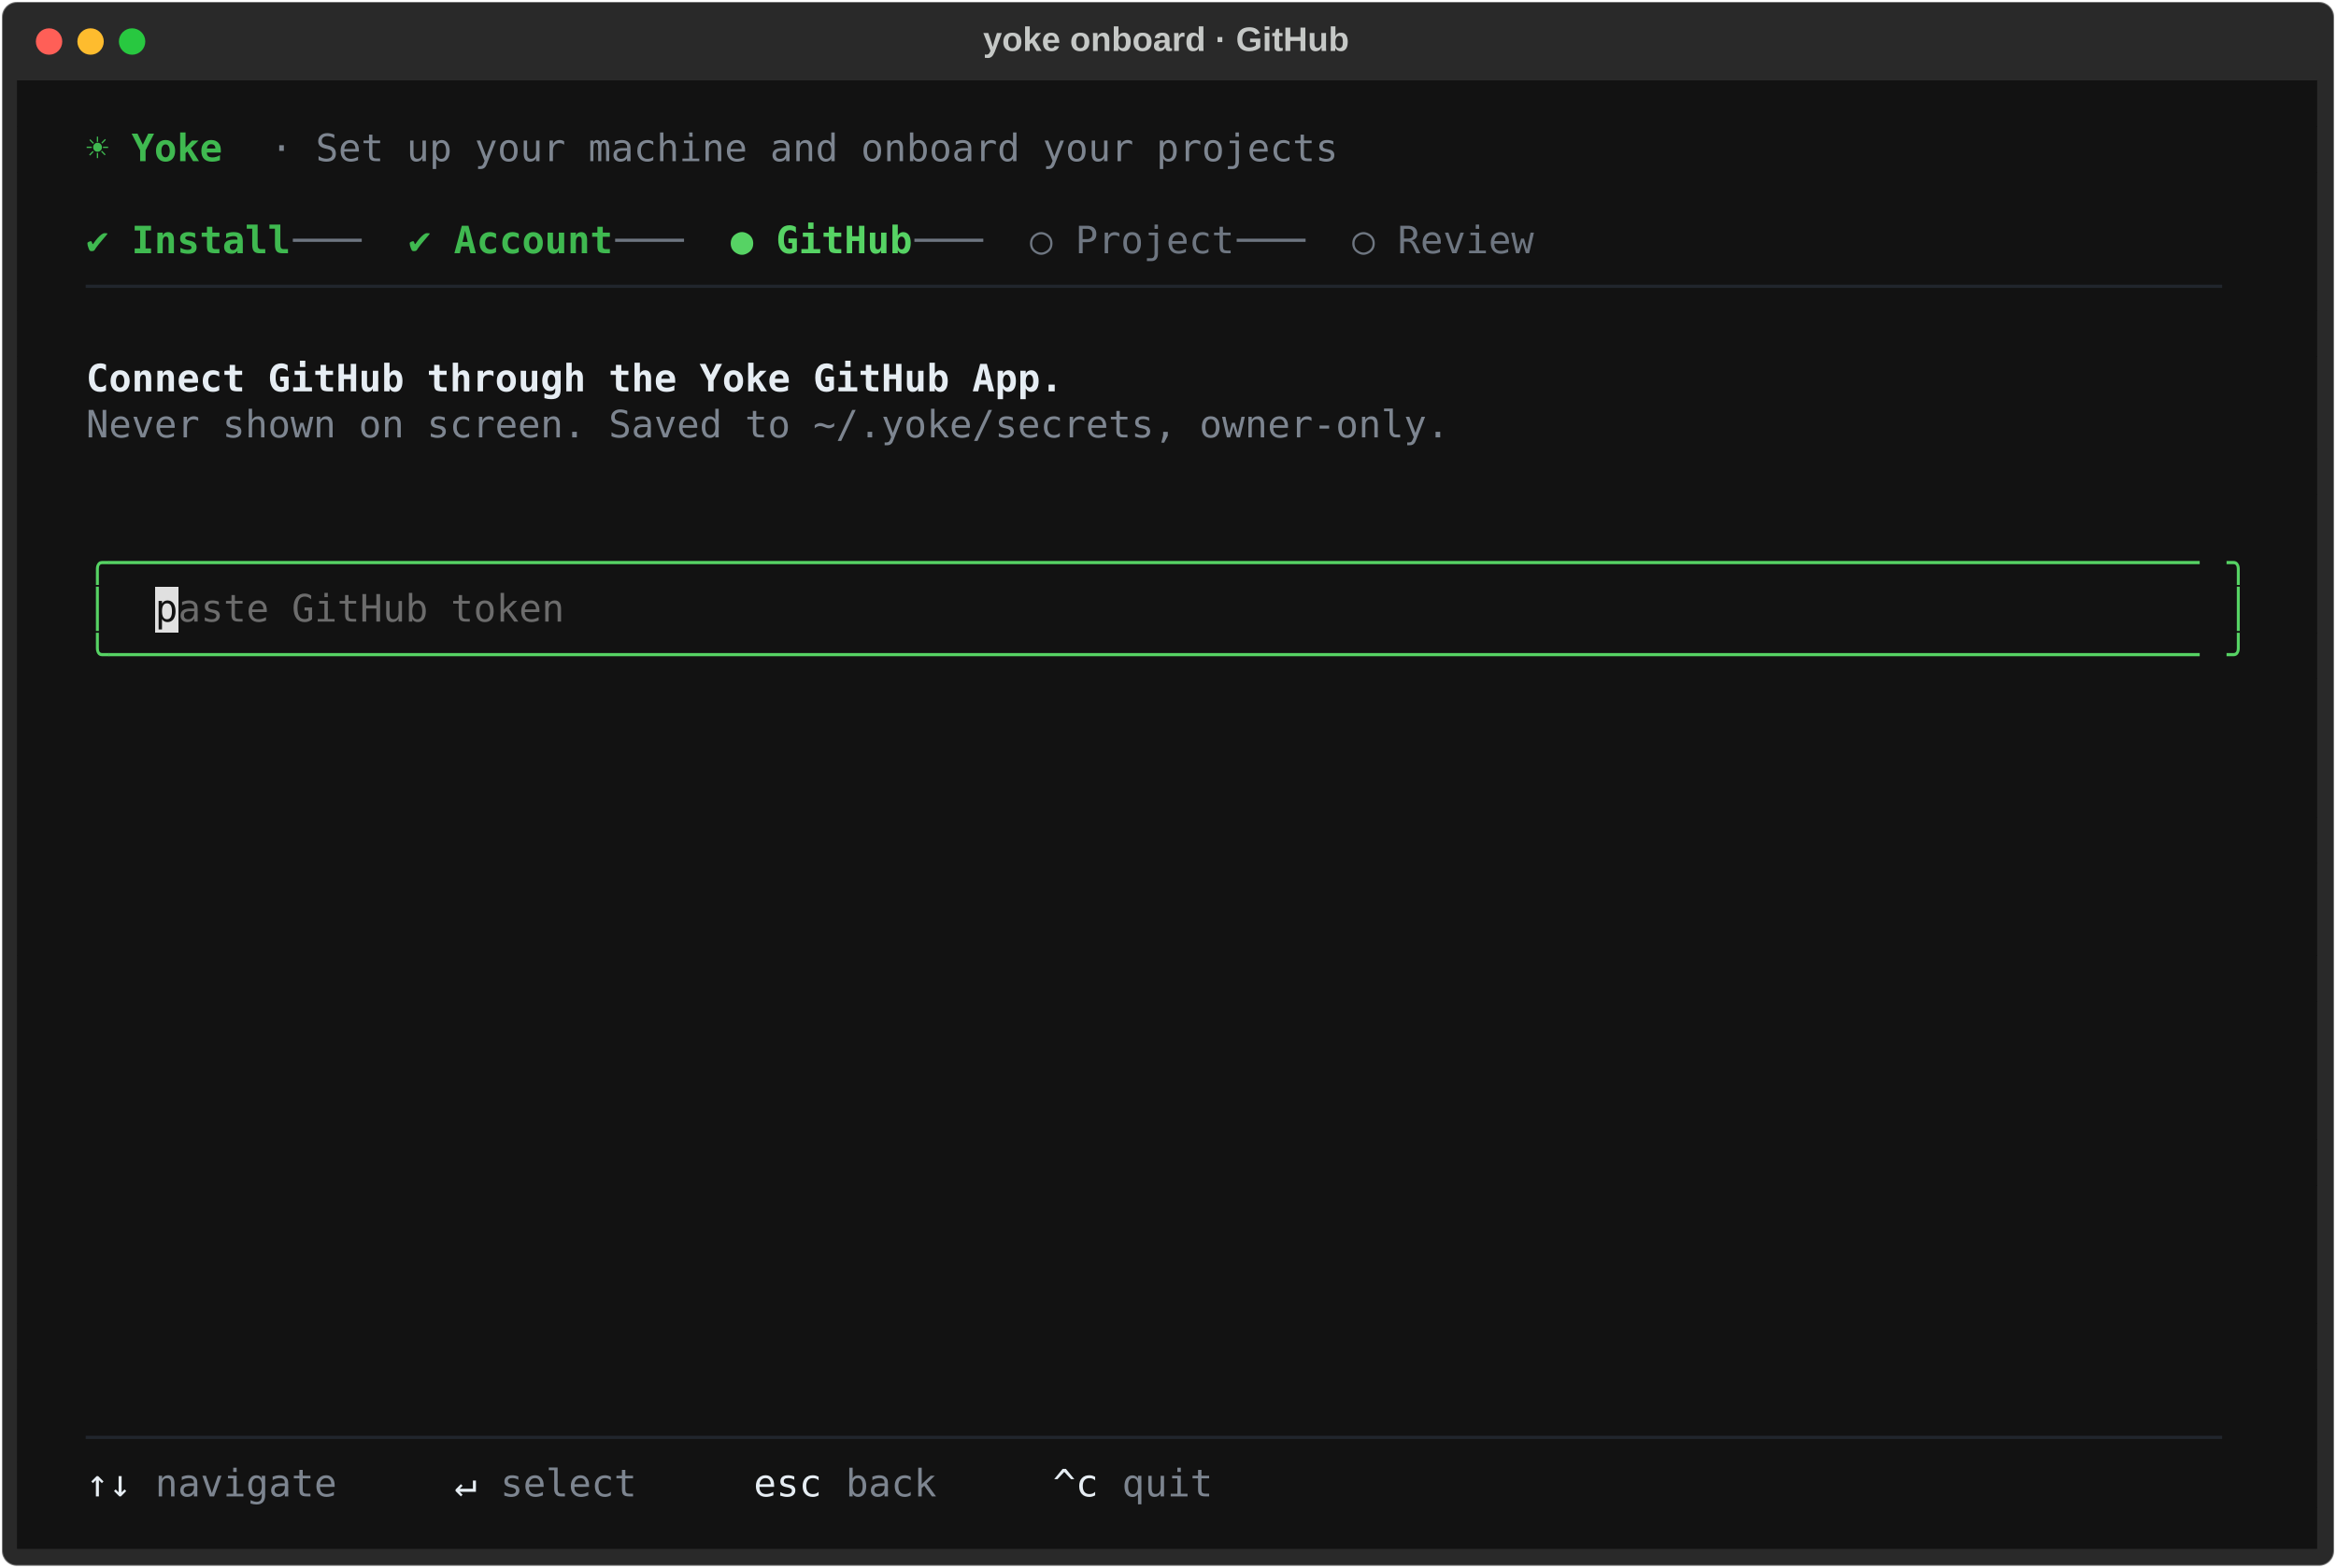
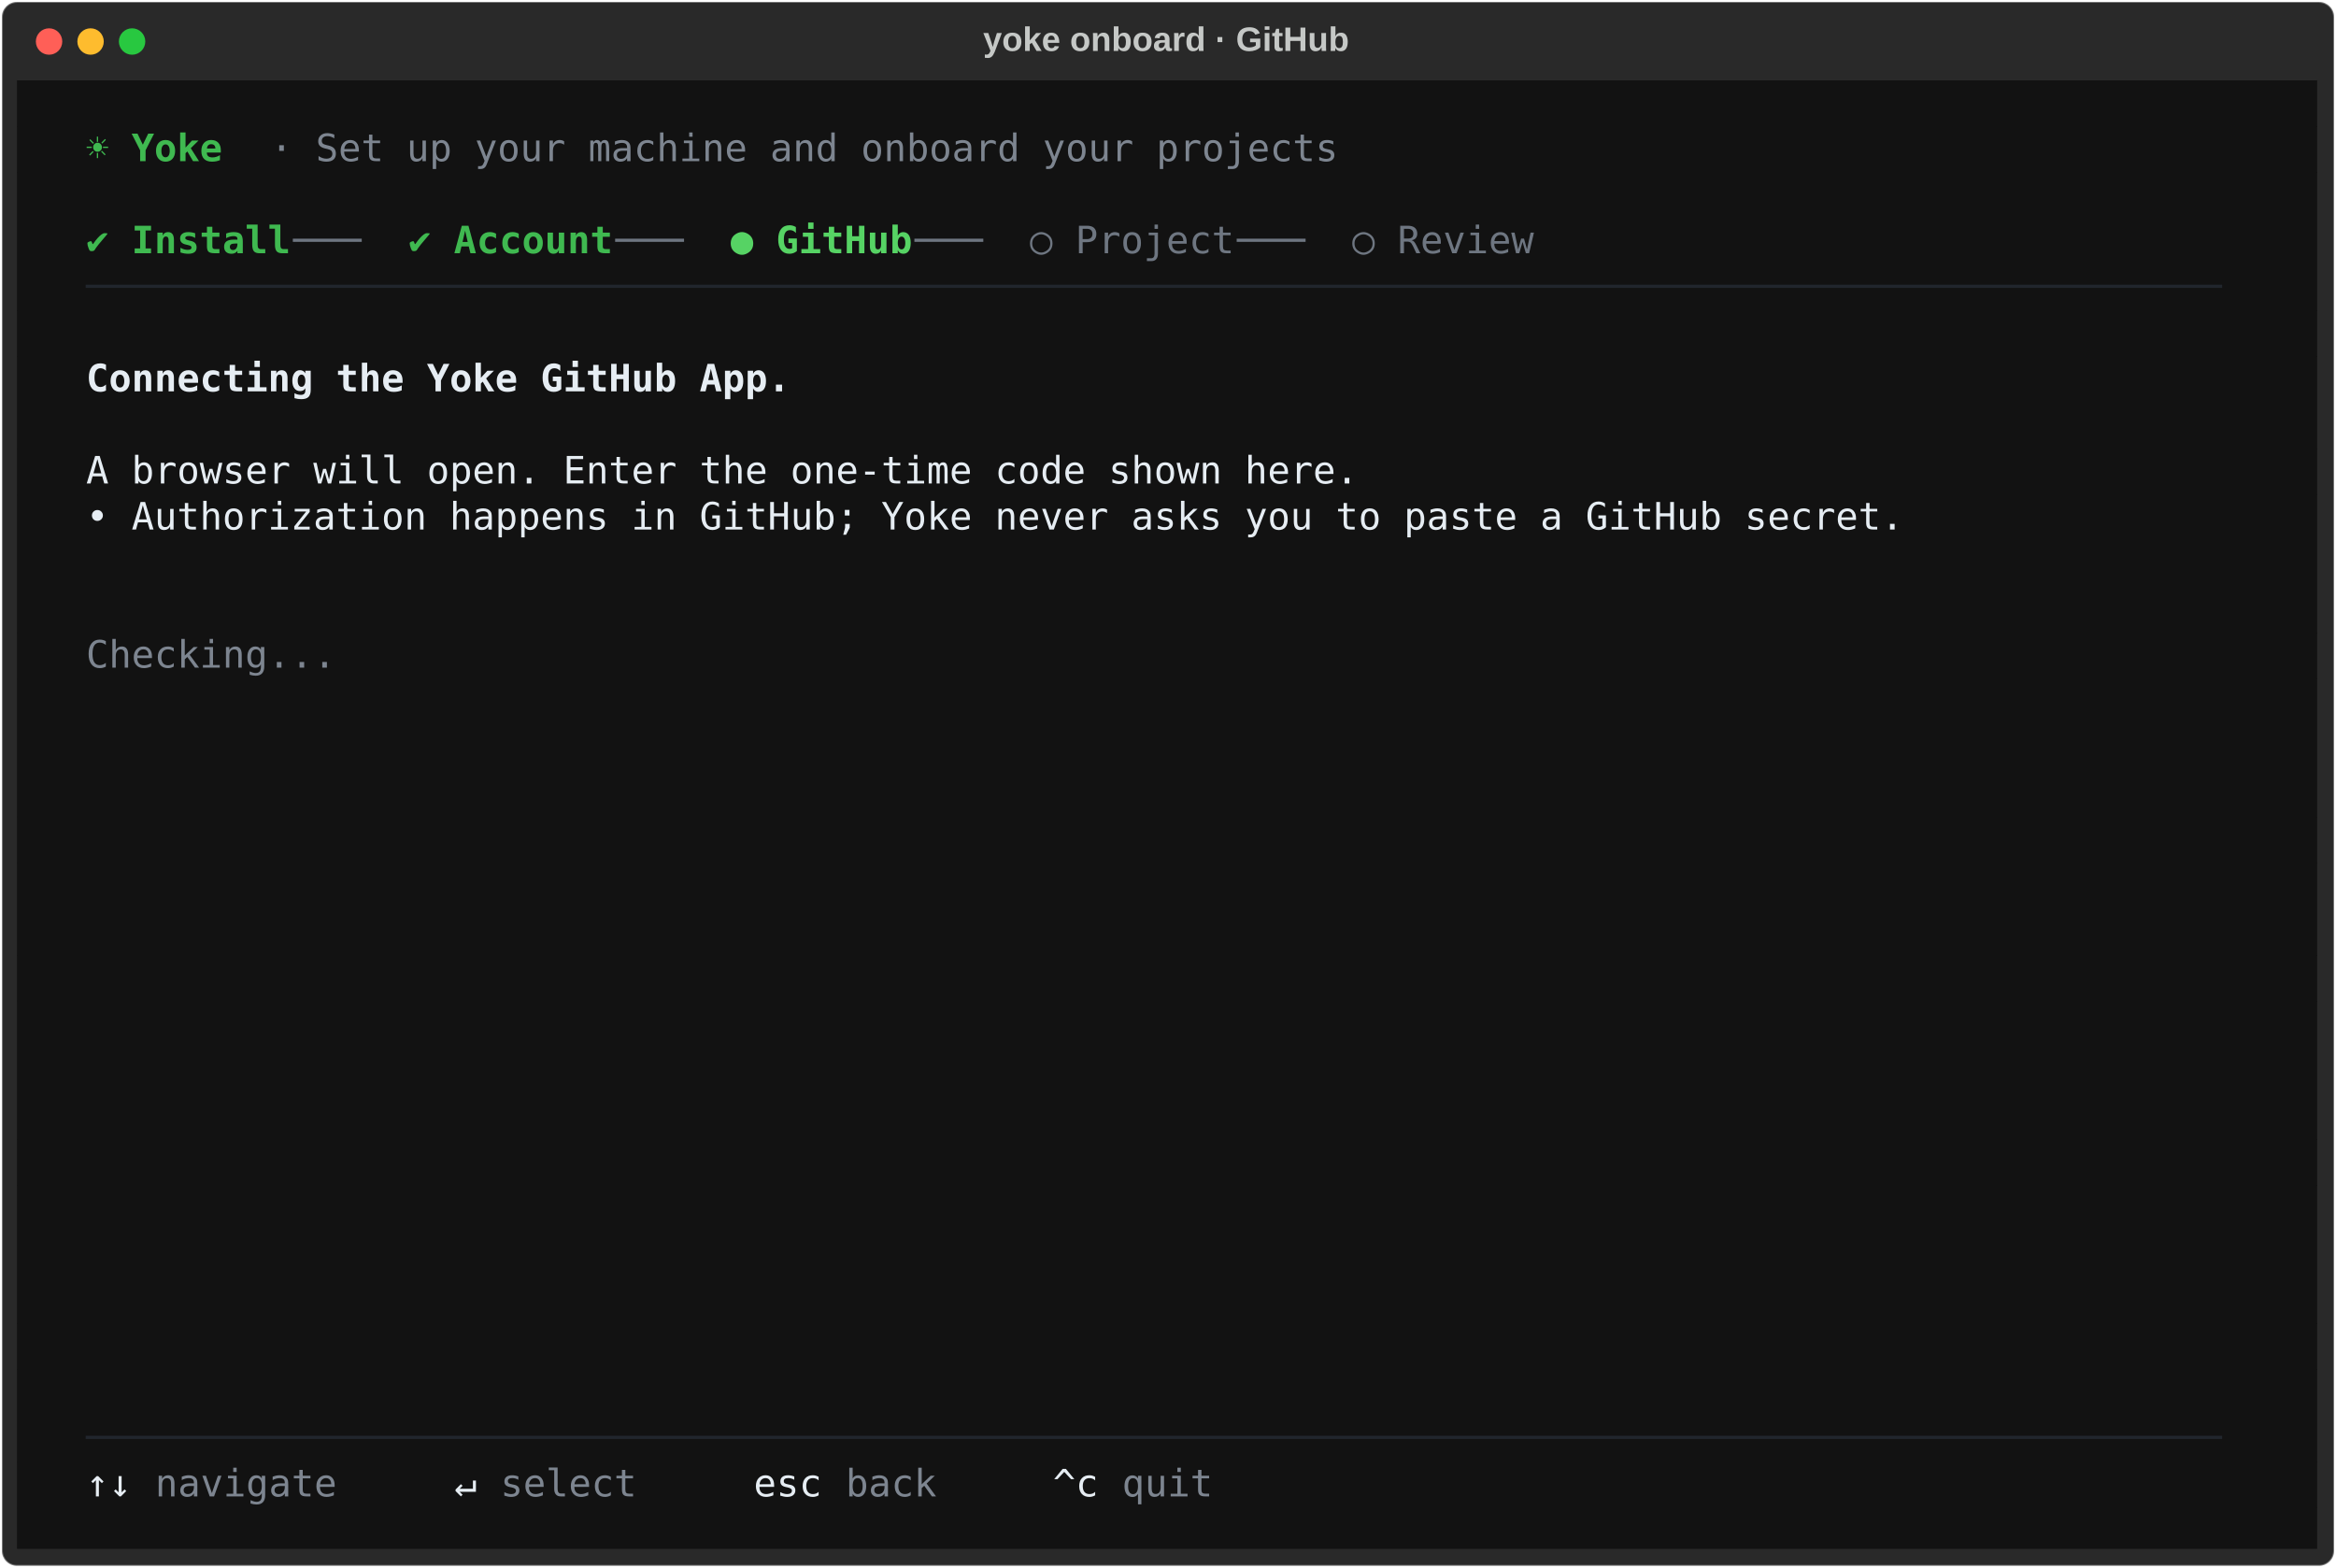
<svg xmlns="http://www.w3.org/2000/svg" class="rich-terminal" viewBox="0 0 1238 830.8">
  <style>

    @font-face {
        font-family: "Fira Code";
        src: local("FiraCode-Regular"),
                url("https://cdnjs.cloudflare.com/ajax/libs/firacode/{{VERSION}}/woff2/FiraCode-Regular.woff2") format("woff2"),
                url("https://cdnjs.cloudflare.com/ajax/libs/firacode/{{VERSION}}/woff/FiraCode-Regular.woff") format("woff");
        font-style: normal;
        font-weight: 400;
    }
    @font-face {
        font-family: "Fira Code";
        src: local("FiraCode-Bold"),
                url("https://cdnjs.cloudflare.com/ajax/libs/firacode/{{VERSION}}/woff2/FiraCode-Bold.woff2") format("woff2"),
                url("https://cdnjs.cloudflare.com/ajax/libs/firacode/{{VERSION}}/woff/FiraCode-Bold.woff") format("woff");
        font-style: bold;
        font-weight: 700;
    }

    .terminal-YOKE-matrix {
        font-family: Fira Code, monospace;
        font-size: 20px;
        line-height: 24.4px;
        font-variant-east-asian: full-width;
    }

    .terminal-YOKE-title {
        font-size: 18px;
        font-weight: bold;
        font-family: arial;
    }

    .terminal-YOKE-r1 { fill: #c5c8c6 }
.terminal-YOKE-r2 { fill: #3fb950;font-weight: bold }
.terminal-YOKE-r3 { fill: #e6edf3 }
.terminal-YOKE-r4 { fill: #7d8590 }
.terminal-YOKE-r5 { fill: #6e7681 }
.terminal-YOKE-r6 { fill: #56d364;font-weight: bold }
.terminal-YOKE-r7 { fill: #21262d }
.terminal-YOKE-r8 { fill: #e6edf3;font-weight: bold }
- .terminal-YOKE-r9 { fill: #56d364 }
- .terminal-YOKE-r10 { fill: #121212 }
- .terminal-YOKE-r11 { fill: #6c6c6c }
- .terminal-YOKE-r12 { fill: #e0e0e0 }
- .terminal-YOKE-r13 { fill: #f85149 }
    </style>
  <defs>
    <clipPath id="terminal-YOKE-clip-terminal">
      <rect x="0" y="0" width="1219.0" height="779.8" />
    </clipPath>
    <clipPath id="terminal-YOKE-line-0">
      <rect x="0" y="1.5" width="1220" height="24.65" />
    </clipPath>
    <clipPath id="terminal-YOKE-line-1">
      <rect x="0" y="25.9" width="1220" height="24.65" />
    </clipPath>
    <clipPath id="terminal-YOKE-line-2">
      <rect x="0" y="50.3" width="1220" height="24.65" />
    </clipPath>
    <clipPath id="terminal-YOKE-line-3">
      <rect x="0" y="74.7" width="1220" height="24.65" />
    </clipPath>
    <clipPath id="terminal-YOKE-line-4">
      <rect x="0" y="99.1" width="1220" height="24.65" />
    </clipPath>
    <clipPath id="terminal-YOKE-line-5">
      <rect x="0" y="123.5" width="1220" height="24.65" />
    </clipPath>
    <clipPath id="terminal-YOKE-line-6">
      <rect x="0" y="147.9" width="1220" height="24.65" />
    </clipPath>
    <clipPath id="terminal-YOKE-line-7">
      <rect x="0" y="172.3" width="1220" height="24.65" />
    </clipPath>
    <clipPath id="terminal-YOKE-line-8">
      <rect x="0" y="196.7" width="1220" height="24.65" />
    </clipPath>
    <clipPath id="terminal-YOKE-line-9">
      <rect x="0" y="221.1" width="1220" height="24.65" />
    </clipPath>
    <clipPath id="terminal-YOKE-line-10">
      <rect x="0" y="245.5" width="1220" height="24.65" />
    </clipPath>
    <clipPath id="terminal-YOKE-line-11">
      <rect x="0" y="269.9" width="1220" height="24.65" />
    </clipPath>
    <clipPath id="terminal-YOKE-line-12">
      <rect x="0" y="294.3" width="1220" height="24.65" />
    </clipPath>
    <clipPath id="terminal-YOKE-line-13">
      <rect x="0" y="318.7" width="1220" height="24.65" />
    </clipPath>
    <clipPath id="terminal-YOKE-line-14">
      <rect x="0" y="343.1" width="1220" height="24.65" />
    </clipPath>
    <clipPath id="terminal-YOKE-line-15">
      <rect x="0" y="367.5" width="1220" height="24.65" />
    </clipPath>
    <clipPath id="terminal-YOKE-line-16">
      <rect x="0" y="391.9" width="1220" height="24.65" />
    </clipPath>
    <clipPath id="terminal-YOKE-line-17">
      <rect x="0" y="416.3" width="1220" height="24.65" />
    </clipPath>
    <clipPath id="terminal-YOKE-line-18">
      <rect x="0" y="440.7" width="1220" height="24.65" />
    </clipPath>
    <clipPath id="terminal-YOKE-line-19">
      <rect x="0" y="465.1" width="1220" height="24.65" />
    </clipPath>
    <clipPath id="terminal-YOKE-line-20">
      <rect x="0" y="489.5" width="1220" height="24.65" />
    </clipPath>
    <clipPath id="terminal-YOKE-line-21">
      <rect x="0" y="513.9" width="1220" height="24.65" />
    </clipPath>
    <clipPath id="terminal-YOKE-line-22">
      <rect x="0" y="538.3" width="1220" height="24.65" />
    </clipPath>
    <clipPath id="terminal-YOKE-line-23">
      <rect x="0" y="562.7" width="1220" height="24.65" />
    </clipPath>
    <clipPath id="terminal-YOKE-line-24">
      <rect x="0" y="587.1" width="1220" height="24.65" />
    </clipPath>
    <clipPath id="terminal-YOKE-line-25">
      <rect x="0" y="611.5" width="1220" height="24.65" />
    </clipPath>
    <clipPath id="terminal-YOKE-line-26">
      <rect x="0" y="635.9" width="1220" height="24.65" />
    </clipPath>
    <clipPath id="terminal-YOKE-line-27">
      <rect x="0" y="660.3" width="1220" height="24.65" />
    </clipPath>
    <clipPath id="terminal-YOKE-line-28">
      <rect x="0" y="684.7" width="1220" height="24.65" />
    </clipPath>
    <clipPath id="terminal-YOKE-line-29">
      <rect x="0" y="709.1" width="1220" height="24.65" />
    </clipPath>
    <clipPath id="terminal-YOKE-line-30">
      <rect x="0" y="733.5" width="1220" height="24.65" />
    </clipPath>
  </defs>
  <rect fill="#292929" stroke="rgba(255,255,255,0.35)" stroke-width="1" x="1" y="1" width="1236" height="828.8" rx="8" />
  <text class="terminal-YOKE-title" fill="#c5c8c6" text-anchor="middle" x="618" y="27">yoke onboard · GitHub</text>
  <g transform="translate(26,22)">
    <circle cx="0" cy="0" r="7" fill="#ff5f57" />
    <circle cx="22" cy="0" r="7" fill="#febc2e" />
    <circle cx="44" cy="0" r="7" fill="#28c840" />
  </g>
  <g transform="translate(9, 41)" clip-path="url(#terminal-YOKE-clip-terminal)">
    <rect fill="#121212" x="0" y="1.5" width="1220" height="24.65" shape-rendering="crispEdges" />
    <rect fill="#121212" x="0" y="25.9" width="36.6" height="24.65" shape-rendering="crispEdges" />
    <rect fill="#121212" x="36.6" y="25.9" width="73.2" height="24.65" shape-rendering="crispEdges" />
    <rect fill="#121212" x="109.8" y="25.9" width="24.4" height="24.65" shape-rendering="crispEdges" />
    <rect fill="#121212" x="134.2" y="25.9" width="573.4" height="24.65" shape-rendering="crispEdges" />
    <rect fill="#121212" x="707.6" y="25.9" width="512.4" height="24.65" shape-rendering="crispEdges" />
    <rect fill="#121212" x="0" y="50.3" width="1220" height="24.65" shape-rendering="crispEdges" />
    <rect fill="#121212" x="0" y="74.7" width="36.6" height="24.65" shape-rendering="crispEdges" />
    <rect fill="#121212" x="36.6" y="74.7" width="109.8" height="24.65" shape-rendering="crispEdges" />
    <rect fill="#121212" x="146.4" y="74.7" width="61" height="24.65" shape-rendering="crispEdges" />
    <rect fill="#121212" x="207.4" y="74.7" width="109.8" height="24.65" shape-rendering="crispEdges" />
    <rect fill="#121212" x="317.2" y="74.7" width="61" height="24.65" shape-rendering="crispEdges" />
    <rect fill="#121212" x="378.2" y="74.7" width="97.6" height="24.65" shape-rendering="crispEdges" />
    <rect fill="#121212" x="475.8" y="74.7" width="61" height="24.65" shape-rendering="crispEdges" />
    <rect fill="#121212" x="536.8" y="74.7" width="109.8" height="24.65" shape-rendering="crispEdges" />
    <rect fill="#121212" x="646.6" y="74.7" width="61" height="24.65" shape-rendering="crispEdges" />
    <rect fill="#121212" x="707.6" y="74.7" width="97.6" height="24.65" shape-rendering="crispEdges" />
    <rect fill="#121212" x="805.2" y="74.7" width="414.8" height="24.65" shape-rendering="crispEdges" />
    <rect fill="#121212" x="0" y="99.1" width="36.6" height="24.65" shape-rendering="crispEdges" />
    <rect fill="#121212" x="36.6" y="99.1" width="1146.8" height="24.65" shape-rendering="crispEdges" />
    <rect fill="#121212" x="1183.4" y="99.1" width="36.6" height="24.65" shape-rendering="crispEdges" />
    <rect fill="#121212" x="0" y="123.5" width="1220" height="24.65" shape-rendering="crispEdges" />
    <rect fill="#121212" x="0" y="147.9" width="36.6" height="24.65" shape-rendering="crispEdges" />
-     <rect fill="#121212" x="36.6" y="147.9" width="366" height="24.65" shape-rendering="crispEdges" />
-     <rect fill="#121212" x="402.6" y="147.9" width="817.4" height="24.65" shape-rendering="crispEdges" />
+     <rect fill="#121212" x="36.6" y="147.9" width="378.2" height="24.65" shape-rendering="crispEdges" />
+     <rect fill="#121212" x="414.8" y="147.9" width="805.2" height="24.65" shape-rendering="crispEdges" />
    <rect fill="#121212" x="0" y="172.3" width="36.6" height="24.65" shape-rendering="crispEdges" />
-     <rect fill="#121212" x="36.6" y="172.3" width="732" height="24.65" shape-rendering="crispEdges" />
-     <rect fill="#121212" x="768.6" y="172.3" width="414.8" height="24.65" shape-rendering="crispEdges" />
-     <rect fill="#121212" x="1183.4" y="172.3" width="36.6" height="24.65" shape-rendering="crispEdges" />
+     <rect fill="#121212" x="36.6" y="172.3" width="0" height="24.65" shape-rendering="crispEdges" />
+     <rect fill="#121212" x="36.6" y="172.3" width="1183.4" height="24.65" shape-rendering="crispEdges" />
    <rect fill="#121212" x="0" y="196.7" width="36.6" height="24.65" shape-rendering="crispEdges" />
-     <rect fill="#121212" x="36.6" y="196.7" width="0" height="24.65" shape-rendering="crispEdges" />
-     <rect fill="#121212" x="36.6" y="196.7" width="1183.4" height="24.65" shape-rendering="crispEdges" />
+     <rect fill="#121212" x="36.6" y="196.7" width="683.2" height="24.65" shape-rendering="crispEdges" />
+     <rect fill="#121212" x="719.8" y="196.7" width="500.2" height="24.65" shape-rendering="crispEdges" />
    <rect fill="#121212" x="0" y="221.1" width="36.6" height="24.65" shape-rendering="crispEdges" />
-     <rect fill="#121212" x="36.6" y="221.1" width="1183.4" height="24.65" shape-rendering="crispEdges" />
+     <rect fill="#121212" x="36.6" y="221.1" width="1000.4" height="24.65" shape-rendering="crispEdges" />
+     <rect fill="#121212" x="1037" y="221.1" width="183" height="24.65" shape-rendering="crispEdges" />
    <rect fill="#121212" x="0" y="245.5" width="36.6" height="24.65" shape-rendering="crispEdges" />
-     <rect fill="#121212" x="36.6" y="245.5" width="12.2" height="24.65" shape-rendering="crispEdges" />
-     <rect fill="#121212" x="48.8" y="245.5" width="1122.4" height="24.65" shape-rendering="crispEdges" />
-     <rect fill="#121212" x="1171.2" y="245.5" width="12.2" height="24.65" shape-rendering="crispEdges" />
-     <rect fill="#121212" x="1183.4" y="245.5" width="36.6" height="24.65" shape-rendering="crispEdges" />
+     <rect fill="#121212" x="36.6" y="245.5" width="0" height="24.65" shape-rendering="crispEdges" />
+     <rect fill="#121212" x="36.6" y="245.5" width="1183.4" height="24.65" shape-rendering="crispEdges" />
    <rect fill="#121212" x="0" y="269.9" width="36.6" height="24.65" shape-rendering="crispEdges" />
-     <rect fill="#121212" x="36.6" y="269.9" width="12.2" height="24.65" shape-rendering="crispEdges" />
-     <rect fill="#121212" x="48.8" y="269.9" width="24.4" height="24.65" shape-rendering="crispEdges" />
-     <rect fill="#e0e0e0" x="73.2" y="269.9" width="12.2" height="24.65" shape-rendering="crispEdges" />
-     <rect fill="#121212" x="85.4" y="269.9" width="207.4" height="24.65" shape-rendering="crispEdges" />
-     <rect fill="#121212" x="292.8" y="269.9" width="854" height="24.65" shape-rendering="crispEdges" />
-     <rect fill="#121212" x="1146.8" y="269.9" width="24.4" height="24.65" shape-rendering="crispEdges" />
-     <rect fill="#121212" x="1171.2" y="269.9" width="12.2" height="24.65" shape-rendering="crispEdges" />
-     <rect fill="#121212" x="1183.4" y="269.9" width="36.6" height="24.65" shape-rendering="crispEdges" />
+     <rect fill="#121212" x="36.6" y="269.9" width="1183.4" height="24.65" shape-rendering="crispEdges" />
    <rect fill="#121212" x="0" y="294.3" width="36.6" height="24.65" shape-rendering="crispEdges" />
-     <rect fill="#121212" x="36.6" y="294.3" width="12.2" height="24.65" shape-rendering="crispEdges" />
-     <rect fill="#121212" x="48.8" y="294.3" width="1122.4" height="24.65" shape-rendering="crispEdges" />
-     <rect fill="#121212" x="1171.2" y="294.3" width="12.2" height="24.65" shape-rendering="crispEdges" />
-     <rect fill="#121212" x="1183.4" y="294.3" width="36.6" height="24.65" shape-rendering="crispEdges" />
+     <rect fill="#121212" x="36.6" y="294.3" width="134.2" height="24.65" shape-rendering="crispEdges" />
+     <rect fill="#121212" x="170.8" y="294.3" width="1049.2" height="24.65" shape-rendering="crispEdges" />
    <rect fill="#121212" x="0" y="318.7" width="36.6" height="24.65" shape-rendering="crispEdges" />
    <rect fill="#121212" x="36.6" y="318.7" width="1183.4" height="24.65" shape-rendering="crispEdges" />
    <rect fill="#121212" x="0" y="343.1" width="36.6" height="24.65" shape-rendering="crispEdges" />
-     <rect fill="#121212" x="36.6" y="343.1" width="0" height="24.65" shape-rendering="crispEdges" />
    <rect fill="#121212" x="36.6" y="343.1" width="1183.4" height="24.65" shape-rendering="crispEdges" />
    <rect fill="#121212" x="0" y="367.5" width="36.6" height="24.65" shape-rendering="crispEdges" />
    <rect fill="#121212" x="36.6" y="367.5" width="1183.4" height="24.65" shape-rendering="crispEdges" />
    <rect fill="#121212" x="0" y="391.9" width="36.6" height="24.65" shape-rendering="crispEdges" />
    <rect fill="#121212" x="36.6" y="391.9" width="1183.4" height="24.65" shape-rendering="crispEdges" />
    <rect fill="#121212" x="0" y="416.3" width="36.6" height="24.65" shape-rendering="crispEdges" />
    <rect fill="#121212" x="36.6" y="416.3" width="1183.4" height="24.65" shape-rendering="crispEdges" />
    <rect fill="#121212" x="0" y="440.7" width="36.6" height="24.65" shape-rendering="crispEdges" />
    <rect fill="#121212" x="36.6" y="440.7" width="1183.4" height="24.65" shape-rendering="crispEdges" />
    <rect fill="#121212" x="0" y="465.1" width="36.6" height="24.65" shape-rendering="crispEdges" />
    <rect fill="#121212" x="36.6" y="465.1" width="1183.4" height="24.65" shape-rendering="crispEdges" />
    <rect fill="#121212" x="0" y="489.5" width="36.6" height="24.65" shape-rendering="crispEdges" />
    <rect fill="#121212" x="36.6" y="489.5" width="1183.4" height="24.65" shape-rendering="crispEdges" />
    <rect fill="#121212" x="0" y="513.9" width="36.6" height="24.65" shape-rendering="crispEdges" />
    <rect fill="#121212" x="36.6" y="513.9" width="1183.4" height="24.65" shape-rendering="crispEdges" />
    <rect fill="#121212" x="0" y="538.3" width="36.6" height="24.65" shape-rendering="crispEdges" />
    <rect fill="#121212" x="36.6" y="538.3" width="1183.4" height="24.65" shape-rendering="crispEdges" />
    <rect fill="#121212" x="0" y="562.7" width="36.6" height="24.65" shape-rendering="crispEdges" />
    <rect fill="#121212" x="36.6" y="562.7" width="1183.4" height="24.65" shape-rendering="crispEdges" />
    <rect fill="#121212" x="0" y="587.1" width="36.6" height="24.65" shape-rendering="crispEdges" />
    <rect fill="#121212" x="36.6" y="587.1" width="1183.4" height="24.65" shape-rendering="crispEdges" />
    <rect fill="#121212" x="0" y="611.5" width="36.6" height="24.65" shape-rendering="crispEdges" />
    <rect fill="#121212" x="36.6" y="611.5" width="1183.4" height="24.65" shape-rendering="crispEdges" />
    <rect fill="#121212" x="0" y="635.9" width="36.6" height="24.65" shape-rendering="crispEdges" />
    <rect fill="#121212" x="36.6" y="635.9" width="1183.4" height="24.65" shape-rendering="crispEdges" />
    <rect fill="#121212" x="0" y="660.3" width="36.6" height="24.65" shape-rendering="crispEdges" />
    <rect fill="#121212" x="36.6" y="660.3" width="1183.4" height="24.65" shape-rendering="crispEdges" />
    <rect fill="#121212" x="0" y="684.7" width="36.6" height="24.65" shape-rendering="crispEdges" />
    <rect fill="#121212" x="36.6" y="684.7" width="1183.4" height="24.65" shape-rendering="crispEdges" />
    <rect fill="#121212" x="0" y="709.1" width="36.6" height="24.65" shape-rendering="crispEdges" />
    <rect fill="#121212" x="36.6" y="709.1" width="1146.8" height="24.65" shape-rendering="crispEdges" />
    <rect fill="#121212" x="1183.4" y="709.1" width="36.6" height="24.65" shape-rendering="crispEdges" />
    <rect fill="#121212" x="0" y="733.5" width="36.6" height="24.65" shape-rendering="crispEdges" />
    <rect fill="#121212" x="36.6" y="733.5" width="24.4" height="24.65" shape-rendering="crispEdges" />
    <rect fill="#121212" x="61" y="733.5" width="12.2" height="24.65" shape-rendering="crispEdges" />
    <rect fill="#121212" x="73.2" y="733.5" width="97.6" height="24.65" shape-rendering="crispEdges" />
    <rect fill="#121212" x="170.8" y="733.5" width="61" height="24.65" shape-rendering="crispEdges" />
    <rect fill="#121212" x="231.8" y="733.5" width="12.2" height="24.65" shape-rendering="crispEdges" />
    <rect fill="#121212" x="244" y="733.5" width="12.2" height="24.65" shape-rendering="crispEdges" />
    <rect fill="#121212" x="256.2" y="733.5" width="73.2" height="24.65" shape-rendering="crispEdges" />
    <rect fill="#121212" x="329.4" y="733.5" width="61" height="24.65" shape-rendering="crispEdges" />
    <rect fill="#121212" x="390.4" y="733.5" width="36.6" height="24.65" shape-rendering="crispEdges" />
    <rect fill="#121212" x="427" y="733.5" width="12.2" height="24.65" shape-rendering="crispEdges" />
    <rect fill="#121212" x="439.2" y="733.5" width="48.8" height="24.65" shape-rendering="crispEdges" />
    <rect fill="#121212" x="488" y="733.5" width="61" height="24.65" shape-rendering="crispEdges" />
    <rect fill="#121212" x="549" y="733.5" width="24.4" height="24.65" shape-rendering="crispEdges" />
    <rect fill="#121212" x="573.4" y="733.5" width="12.2" height="24.65" shape-rendering="crispEdges" />
    <rect fill="#121212" x="585.6" y="733.5" width="48.8" height="24.65" shape-rendering="crispEdges" />
    <rect fill="#121212" x="634.4" y="733.5" width="585.6" height="24.65" shape-rendering="crispEdges" />
    <rect fill="#121212" x="0" y="757.9" width="1220" height="24.65" shape-rendering="crispEdges" />
    <g class="terminal-YOKE-matrix">
      <text class="terminal-YOKE-r1" x="1220" y="20" textLength="12.2" clip-path="url(#terminal-YOKE-line-0)">
</text>
      <text class="terminal-YOKE-r2" x="36.6" y="44.4" textLength="73.2" clip-path="url(#terminal-YOKE-line-1)">☀ Yoke</text>
      <text class="terminal-YOKE-r4" x="134.2" y="44.4" textLength="573.4" clip-path="url(#terminal-YOKE-line-1)">· Set up your machine and onboard your projects</text>
      <text class="terminal-YOKE-r1" x="1220" y="44.4" textLength="12.2" clip-path="url(#terminal-YOKE-line-1)">
</text>
      <text class="terminal-YOKE-r1" x="1220" y="68.8" textLength="12.2" clip-path="url(#terminal-YOKE-line-2)">
</text>
      <text class="terminal-YOKE-r2" x="36.6" y="93.2" textLength="109.8" clip-path="url(#terminal-YOKE-line-3)">✔ Install</text>
      <text class="terminal-YOKE-r5" x="146.4" y="93.2" textLength="61" clip-path="url(#terminal-YOKE-line-3)"> ─── </text>
      <text class="terminal-YOKE-r2" x="207.4" y="93.2" textLength="109.8" clip-path="url(#terminal-YOKE-line-3)">✔ Account</text>
      <text class="terminal-YOKE-r5" x="317.2" y="93.2" textLength="61" clip-path="url(#terminal-YOKE-line-3)"> ─── </text>
      <text class="terminal-YOKE-r6" x="378.2" y="93.2" textLength="97.6" clip-path="url(#terminal-YOKE-line-3)">● GitHub</text>
      <text class="terminal-YOKE-r5" x="475.8" y="93.2" textLength="61" clip-path="url(#terminal-YOKE-line-3)"> ─── </text>
      <text class="terminal-YOKE-r5" x="536.8" y="93.2" textLength="109.8" clip-path="url(#terminal-YOKE-line-3)">○ Project</text>
      <text class="terminal-YOKE-r5" x="646.6" y="93.2" textLength="61" clip-path="url(#terminal-YOKE-line-3)"> ─── </text>
      <text class="terminal-YOKE-r5" x="707.6" y="93.2" textLength="97.6" clip-path="url(#terminal-YOKE-line-3)">○ Review</text>
      <text class="terminal-YOKE-r1" x="1220" y="93.2" textLength="12.2" clip-path="url(#terminal-YOKE-line-3)">
</text>
      <text class="terminal-YOKE-r7" x="36.6" y="117.6" textLength="1146.8" clip-path="url(#terminal-YOKE-line-4)">──────────────────────────────────────────────────────────────────────────────────────────────</text>
      <text class="terminal-YOKE-r1" x="1220" y="117.6" textLength="12.2" clip-path="url(#terminal-YOKE-line-4)">
</text>
      <text class="terminal-YOKE-r1" x="1220" y="142" textLength="12.2" clip-path="url(#terminal-YOKE-line-5)">
</text>
-       <text class="terminal-YOKE-r8" x="36.6" y="166.4" textLength="366" clip-path="url(#terminal-YOKE-line-6)">Connect GitHub through the Yoke GitHub App.</text>
+       <text class="terminal-YOKE-r8" x="36.6" y="166.4" textLength="378.2" clip-path="url(#terminal-YOKE-line-6)">Connecting the Yoke GitHub App.</text>
      <text class="terminal-YOKE-r1" x="1220" y="166.4" textLength="12.2" clip-path="url(#terminal-YOKE-line-6)">
</text>
-       <text class="terminal-YOKE-r4" x="36.6" y="190.8" textLength="732" clip-path="url(#terminal-YOKE-line-7)">Never shown on screen. Saved to ~/.yoke/secrets, owner-only.</text>
      <text class="terminal-YOKE-r1" x="1220" y="190.8" textLength="12.2" clip-path="url(#terminal-YOKE-line-7)">
</text>
+       <text class="terminal-YOKE-r3" x="36.6" y="215.2" textLength="683.2" clip-path="url(#terminal-YOKE-line-8)">A browser will open. Enter the one-time code shown here.</text>
      <text class="terminal-YOKE-r1" x="1220" y="215.2" textLength="12.2" clip-path="url(#terminal-YOKE-line-8)">
</text>
+       <text class="terminal-YOKE-r3" x="36.6" y="239.6" textLength="1000.4" clip-path="url(#terminal-YOKE-line-9)">  • Authorization happens in GitHub; Yoke never asks you to paste a GitHub secret.</text>
      <text class="terminal-YOKE-r1" x="1220" y="239.6" textLength="12.2" clip-path="url(#terminal-YOKE-line-9)">
</text>
-       <text class="terminal-YOKE-r9" x="36.6" y="264" textLength="12.2" clip-path="url(#terminal-YOKE-line-10)">╭</text>
-       <text class="terminal-YOKE-r9" x="48.8" y="264" textLength="1122.4" clip-path="url(#terminal-YOKE-line-10)">────────────────────────────────────────────────────────────────────────────────────────────</text>
-       <text class="terminal-YOKE-r9" x="1171.2" y="264" textLength="12.2" clip-path="url(#terminal-YOKE-line-10)">╮</text>
      <text class="terminal-YOKE-r1" x="1220" y="264" textLength="12.2" clip-path="url(#terminal-YOKE-line-10)">
</text>
-       <text class="terminal-YOKE-r9" x="36.6" y="288.4" textLength="12.2" clip-path="url(#terminal-YOKE-line-11)">│</text>
-       <text class="terminal-YOKE-r10" x="73.2" y="288.4" textLength="12.2" clip-path="url(#terminal-YOKE-line-11)">p</text>
-       <text class="terminal-YOKE-r11" x="85.4" y="288.4" textLength="207.4" clip-path="url(#terminal-YOKE-line-11)">aste GitHub token</text>
-       <text class="terminal-YOKE-r9" x="1171.2" y="288.4" textLength="12.2" clip-path="url(#terminal-YOKE-line-11)">│</text>
      <text class="terminal-YOKE-r1" x="1220" y="288.4" textLength="12.2" clip-path="url(#terminal-YOKE-line-11)">
</text>
-       <text class="terminal-YOKE-r9" x="36.6" y="312.8" textLength="12.2" clip-path="url(#terminal-YOKE-line-12)">╰</text>
-       <text class="terminal-YOKE-r9" x="48.8" y="312.8" textLength="1122.4" clip-path="url(#terminal-YOKE-line-12)">────────────────────────────────────────────────────────────────────────────────────────────</text>
-       <text class="terminal-YOKE-r9" x="1171.2" y="312.8" textLength="12.2" clip-path="url(#terminal-YOKE-line-12)">╯</text>
+       <text class="terminal-YOKE-r4" x="36.6" y="312.8" textLength="134.2" clip-path="url(#terminal-YOKE-line-12)">Checking...</text>
      <text class="terminal-YOKE-r1" x="1220" y="312.8" textLength="12.2" clip-path="url(#terminal-YOKE-line-12)">
</text>
      <text class="terminal-YOKE-r1" x="1220" y="337.2" textLength="12.2" clip-path="url(#terminal-YOKE-line-13)">
</text>
      <text class="terminal-YOKE-r1" x="1220" y="361.6" textLength="12.2" clip-path="url(#terminal-YOKE-line-14)">
</text>
      <text class="terminal-YOKE-r1" x="1220" y="386" textLength="12.2" clip-path="url(#terminal-YOKE-line-15)">
</text>
      <text class="terminal-YOKE-r1" x="1220" y="410.4" textLength="12.2" clip-path="url(#terminal-YOKE-line-16)">
</text>
      <text class="terminal-YOKE-r1" x="1220" y="434.8" textLength="12.2" clip-path="url(#terminal-YOKE-line-17)">
</text>
      <text class="terminal-YOKE-r1" x="1220" y="459.2" textLength="12.2" clip-path="url(#terminal-YOKE-line-18)">
</text>
      <text class="terminal-YOKE-r1" x="1220" y="483.6" textLength="12.2" clip-path="url(#terminal-YOKE-line-19)">
</text>
      <text class="terminal-YOKE-r1" x="1220" y="508" textLength="12.2" clip-path="url(#terminal-YOKE-line-20)">
</text>
      <text class="terminal-YOKE-r1" x="1220" y="532.4" textLength="12.2" clip-path="url(#terminal-YOKE-line-21)">
</text>
      <text class="terminal-YOKE-r1" x="1220" y="556.8" textLength="12.2" clip-path="url(#terminal-YOKE-line-22)">
</text>
      <text class="terminal-YOKE-r1" x="1220" y="581.2" textLength="12.2" clip-path="url(#terminal-YOKE-line-23)">
</text>
      <text class="terminal-YOKE-r1" x="1220" y="605.6" textLength="12.2" clip-path="url(#terminal-YOKE-line-24)">
</text>
      <text class="terminal-YOKE-r1" x="1220" y="630" textLength="12.2" clip-path="url(#terminal-YOKE-line-25)">
</text>
      <text class="terminal-YOKE-r1" x="1220" y="654.4" textLength="12.2" clip-path="url(#terminal-YOKE-line-26)">
</text>
      <text class="terminal-YOKE-r1" x="1220" y="678.8" textLength="12.2" clip-path="url(#terminal-YOKE-line-27)">
</text>
      <text class="terminal-YOKE-r1" x="1220" y="703.2" textLength="12.2" clip-path="url(#terminal-YOKE-line-28)">
</text>
      <text class="terminal-YOKE-r7" x="36.6" y="727.6" textLength="1146.8" clip-path="url(#terminal-YOKE-line-29)">──────────────────────────────────────────────────────────────────────────────────────────────</text>
      <text class="terminal-YOKE-r1" x="1220" y="727.6" textLength="12.2" clip-path="url(#terminal-YOKE-line-29)">
</text>
      <text class="terminal-YOKE-r3" x="36.6" y="752" textLength="24.4" clip-path="url(#terminal-YOKE-line-30)">↑↓</text>
      <text class="terminal-YOKE-r4" x="73.2" y="752" textLength="97.6" clip-path="url(#terminal-YOKE-line-30)">navigate</text>
      <text class="terminal-YOKE-r3" x="231.8" y="752" textLength="12.2" clip-path="url(#terminal-YOKE-line-30)">↵</text>
      <text class="terminal-YOKE-r4" x="256.2" y="752" textLength="73.2" clip-path="url(#terminal-YOKE-line-30)">select</text>
      <text class="terminal-YOKE-r3" x="390.4" y="752" textLength="36.6" clip-path="url(#terminal-YOKE-line-30)">esc</text>
      <text class="terminal-YOKE-r4" x="439.2" y="752" textLength="48.8" clip-path="url(#terminal-YOKE-line-30)">back</text>
      <text class="terminal-YOKE-r3" x="549" y="752" textLength="24.4" clip-path="url(#terminal-YOKE-line-30)">^c</text>
      <text class="terminal-YOKE-r4" x="585.6" y="752" textLength="48.8" clip-path="url(#terminal-YOKE-line-30)">quit</text>
      <text class="terminal-YOKE-r1" x="1220" y="752" textLength="12.2" clip-path="url(#terminal-YOKE-line-30)">
</text>
    </g>
  </g>
</svg>
